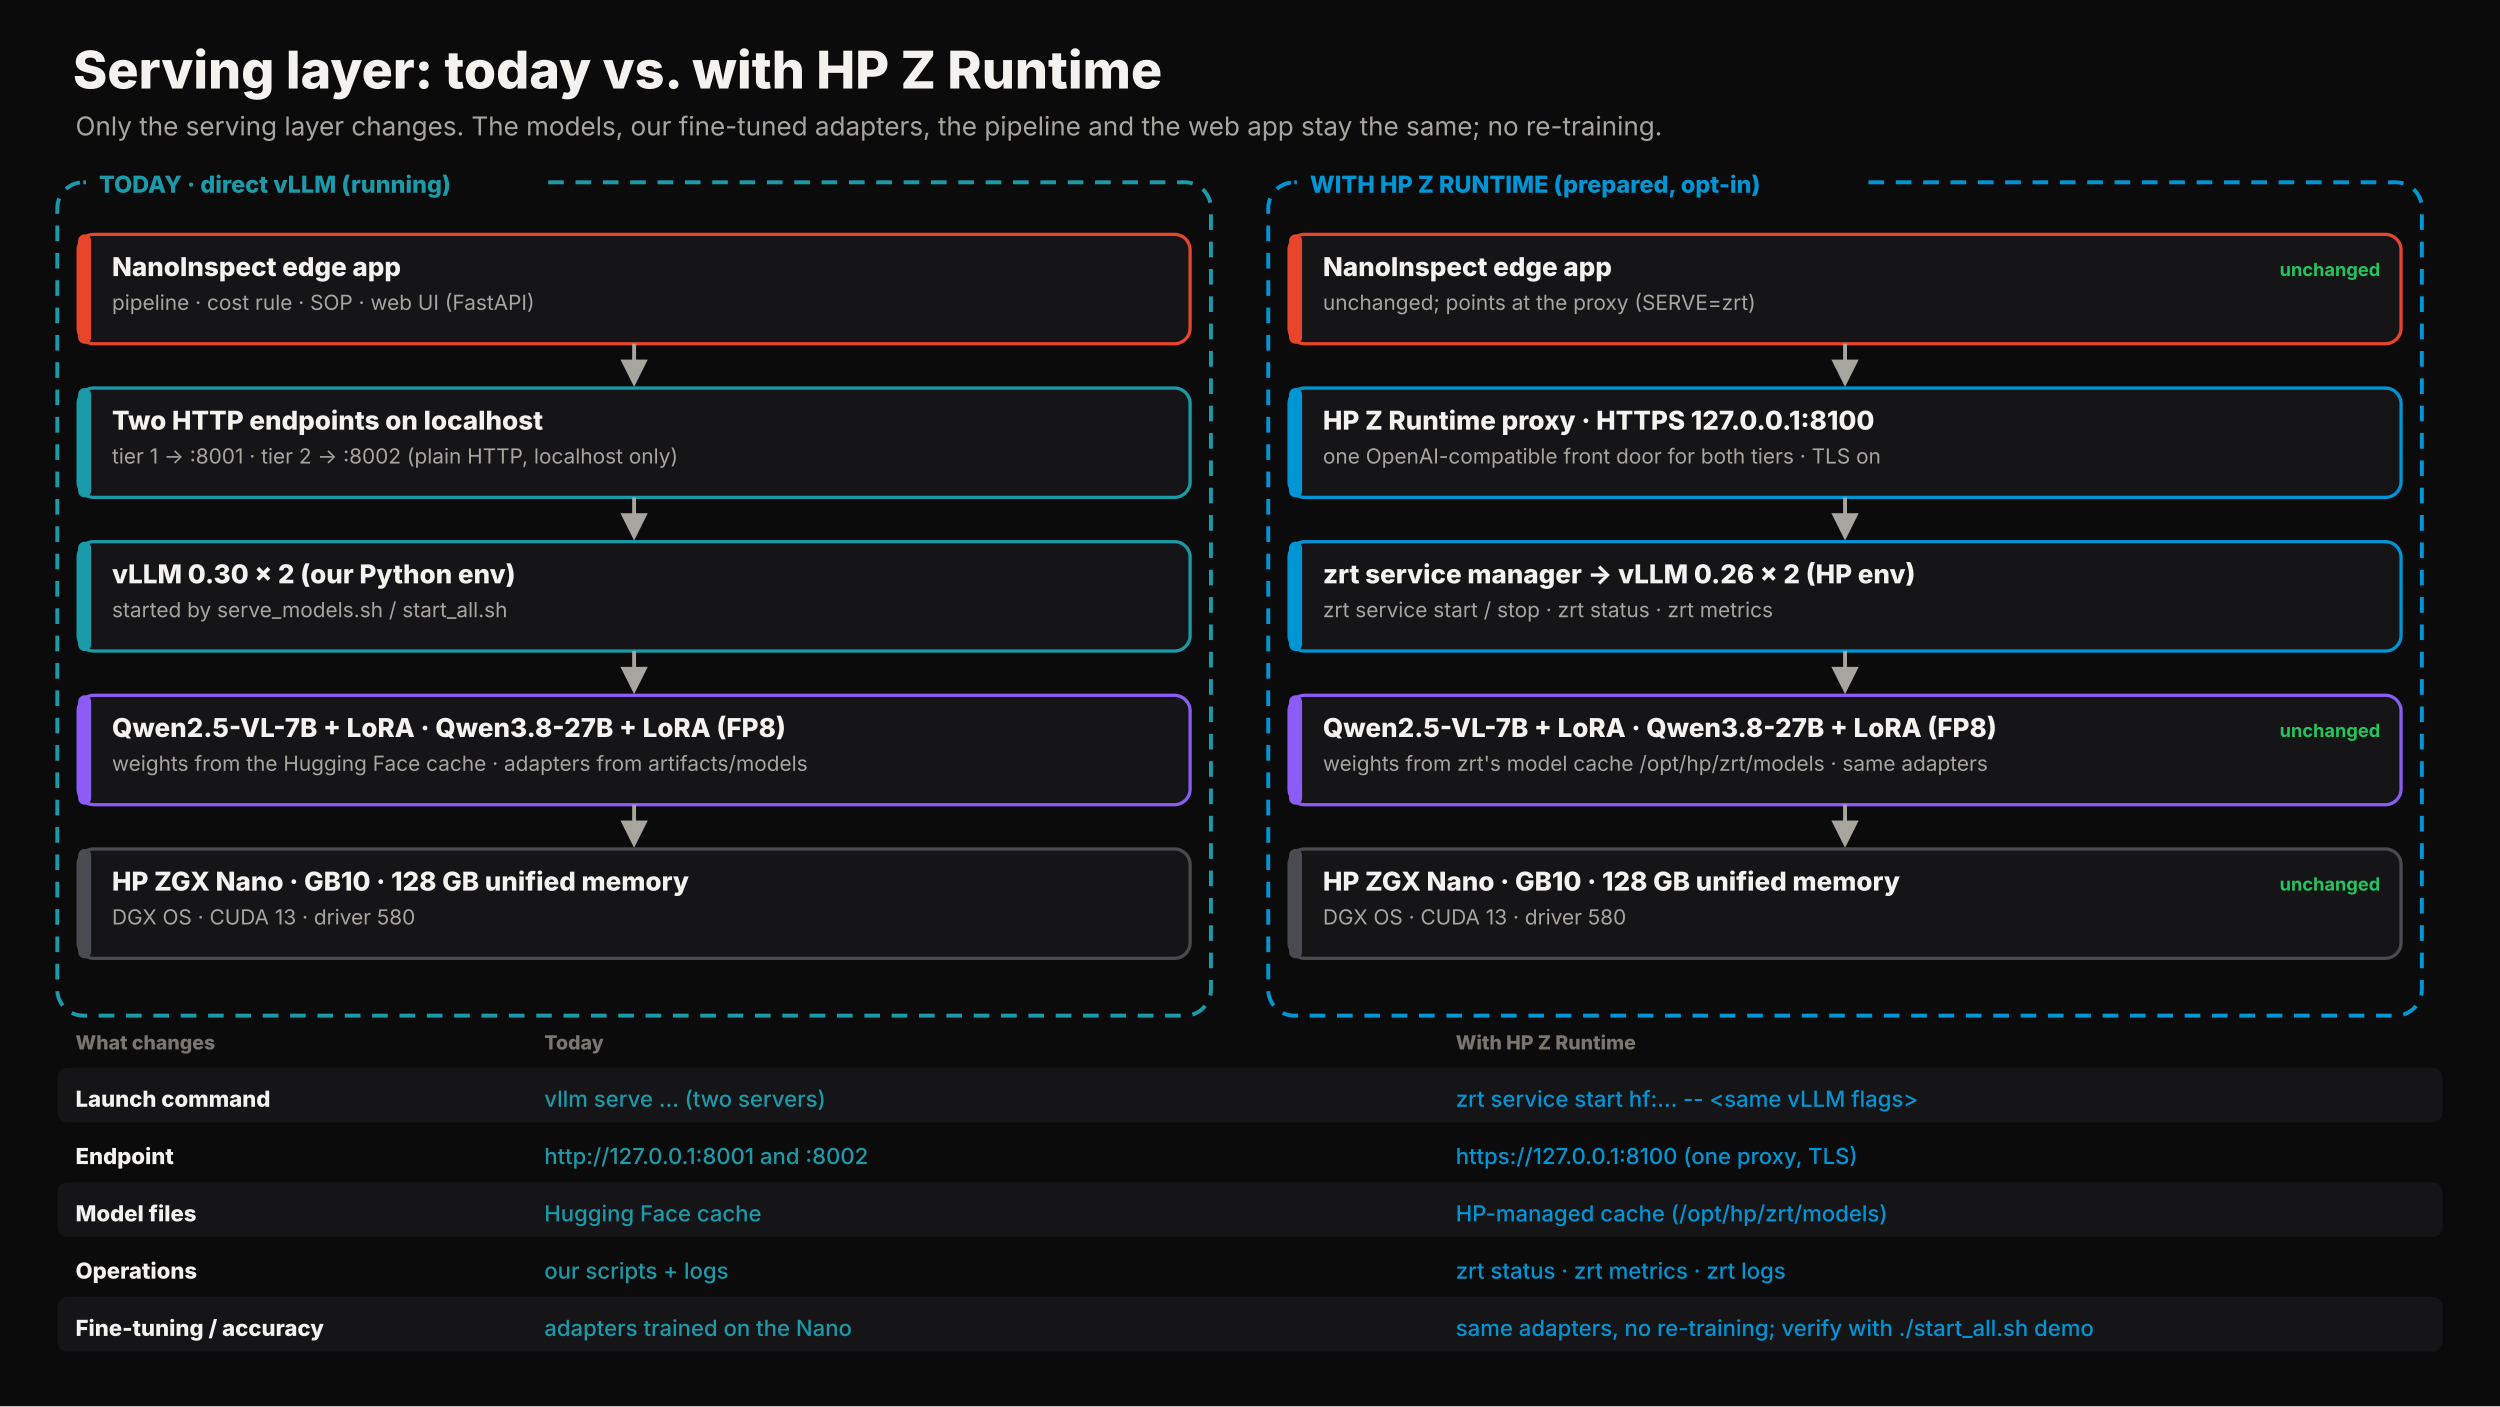
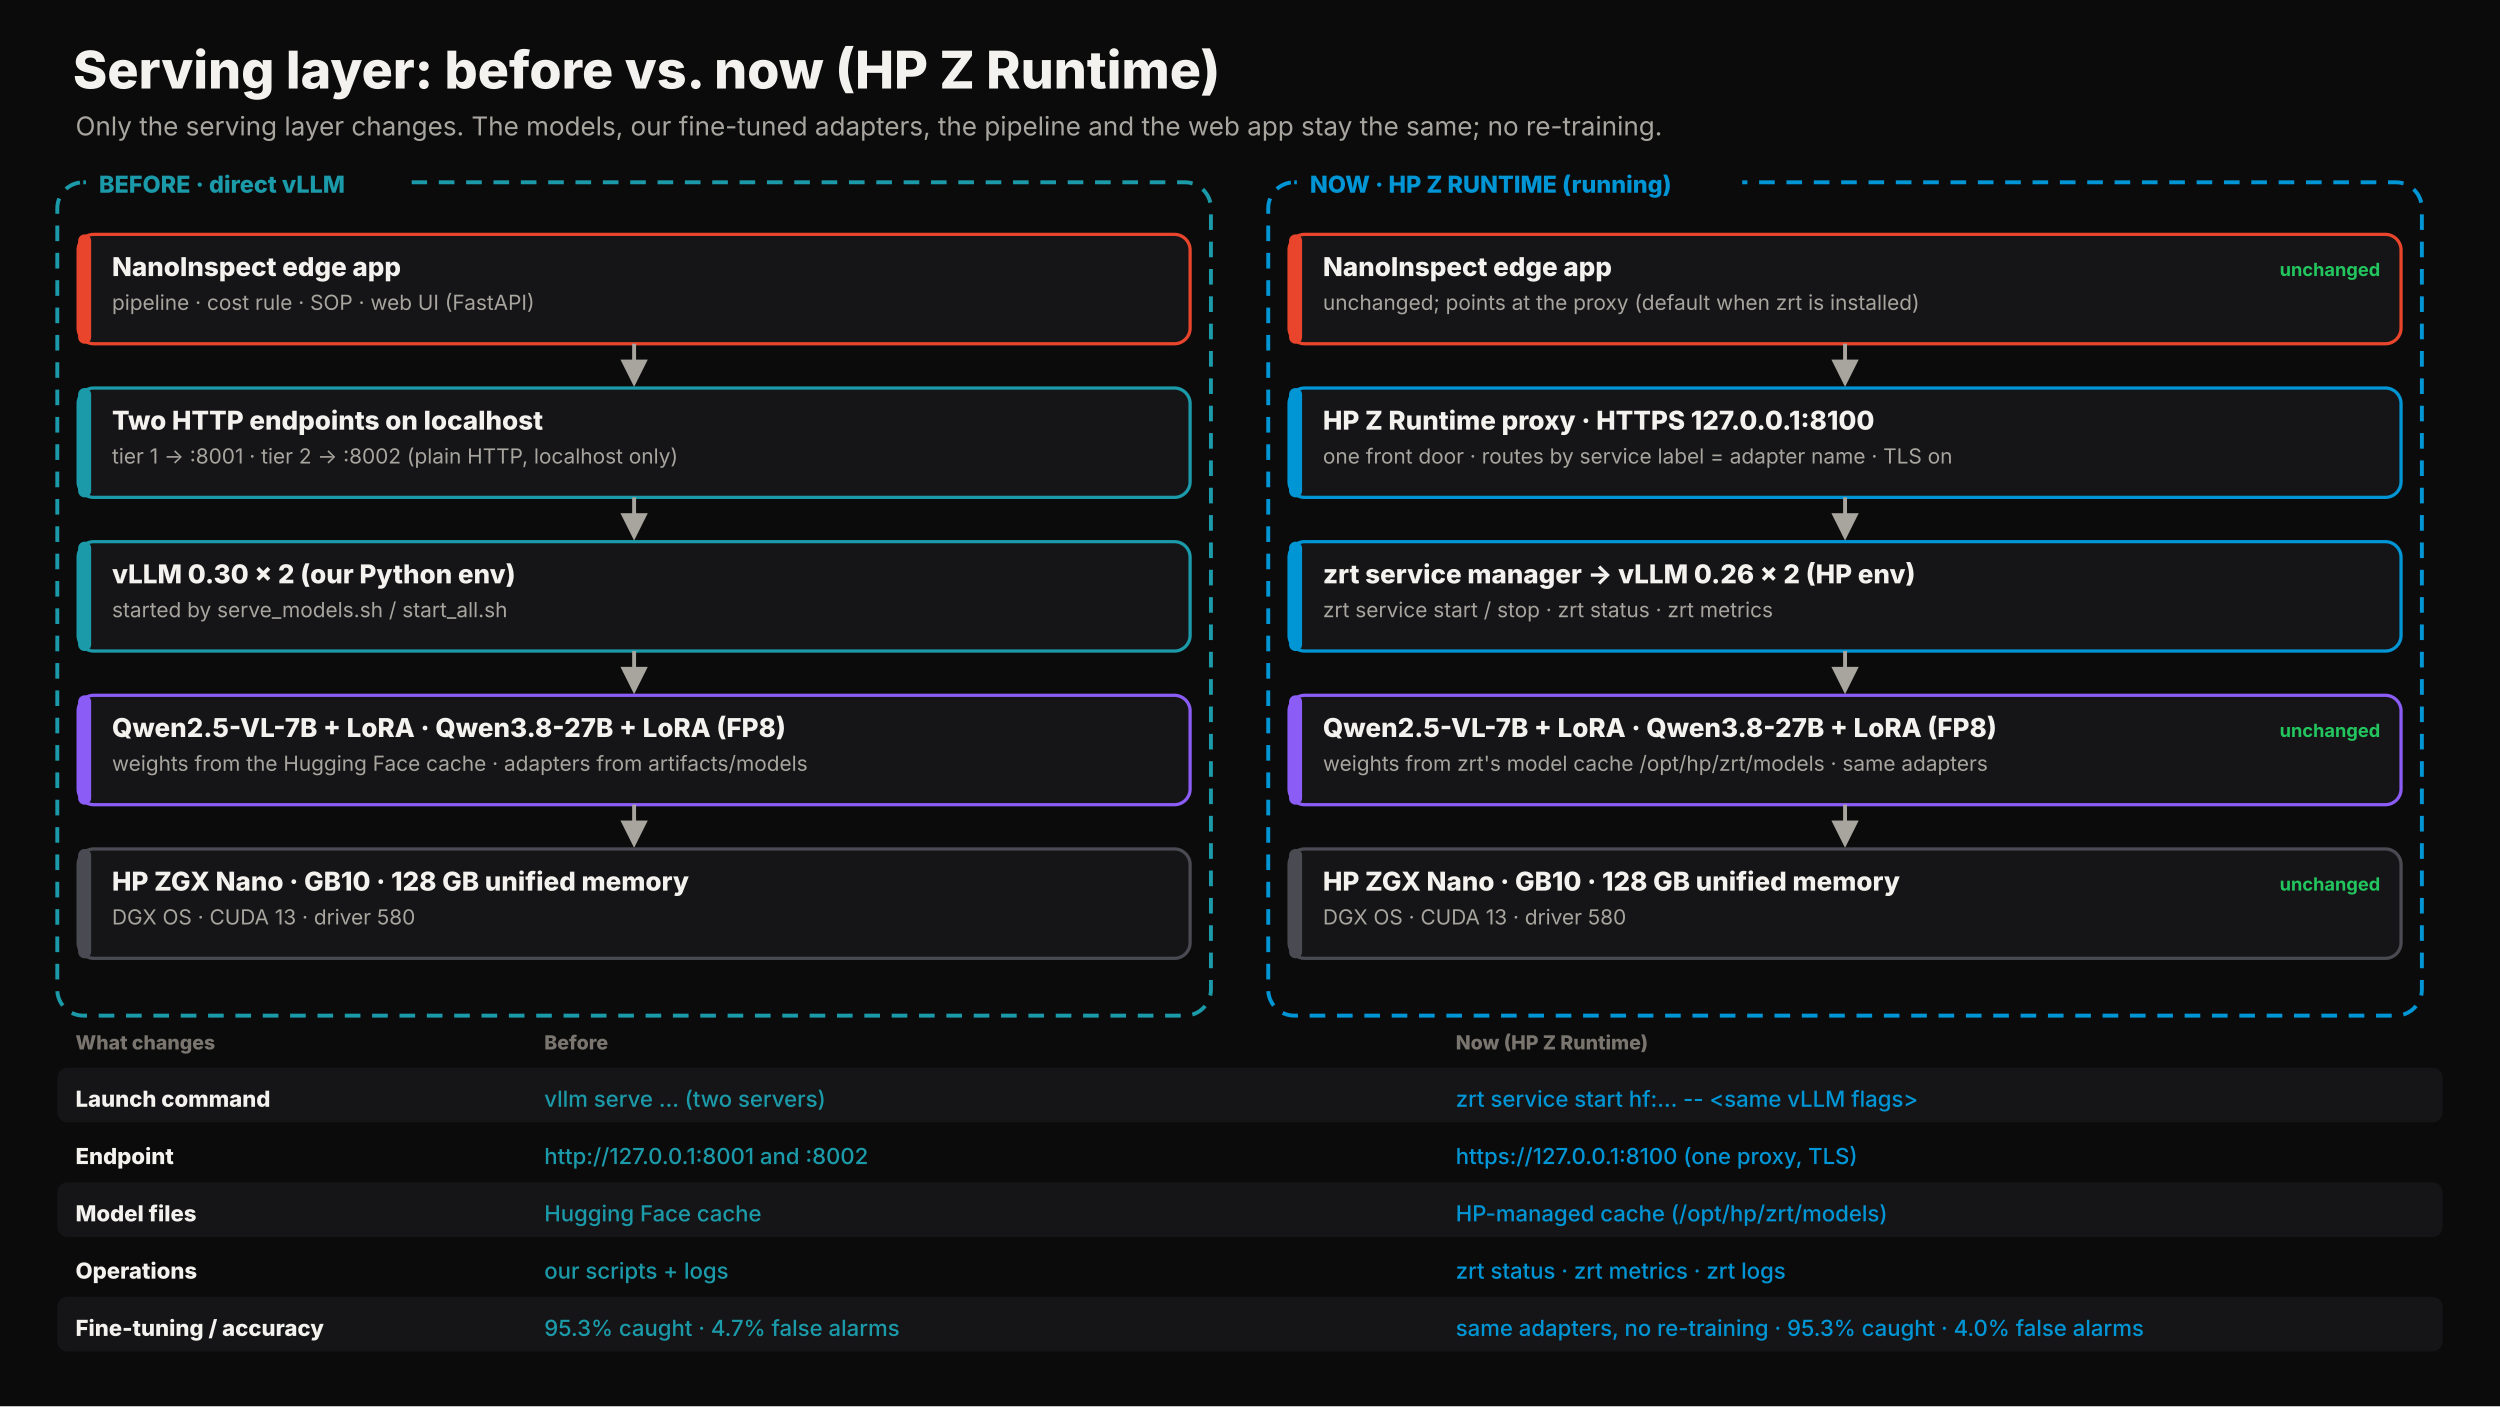
<svg xmlns="http://www.w3.org/2000/svg" viewBox="0 0 1920 1080" width="1920" height="1080">
  <rect width="1920" height="1080" fill="#0b0b0c" />
-   <text x="56" y="68" font-size="40" font-weight="800" fill="#f4f2ee" text-anchor="start" font-family="Inter,Segoe UI,Helvetica,Arial,sans-serif">Serving layer: today vs. with HP Z Runtime</text>
+   <text x="56" y="68" font-size="40" font-weight="800" fill="#f4f2ee" text-anchor="start" font-family="Inter,Segoe UI,Helvetica,Arial,sans-serif">Serving layer: before vs. now (HP Z Runtime)</text>
  <text x="58" y="104" font-size="20" font-weight="400" fill="#a8a59f" text-anchor="start" font-family="Inter,Segoe UI,Helvetica,Arial,sans-serif">Only the serving layer changes. The models, our fine-tuned adapters, the pipeline and the web app stay the same; no re-training.</text>
  <rect x="44" y="140" width="886" height="640" rx="20" fill="none" stroke="#1b9aaa" stroke-width="3" stroke-dasharray="12 9" />
-   <rect x="66" y="126" width="353.5" height="30" fill="#0b0b0c" />
-   <text x="76" y="148" font-size="18" font-weight="800" fill="#1b9aaa" text-anchor="start" font-family="Inter,Segoe UI,Helvetica,Arial,sans-serif">TODAY · direct vLLM (running)</text>
+   <rect x="66" y="126" width="250.0" height="30" fill="#0b0b0c" />
+   <text x="76" y="148" font-size="18" font-weight="800" fill="#1b9aaa" text-anchor="start" font-family="Inter,Segoe UI,Helvetica,Arial,sans-serif">BEFORE · direct vLLM</text>
  <rect x="60" y="180" width="854" height="84" rx="12" fill="#151517" stroke="#e8452c" stroke-width="2.5" />
  <rect x="60" y="180" width="10" height="84" rx="5" fill="#e8452c" />
  <text x="86" y="212" font-size="20" font-weight="800" fill="#f4f2ee" text-anchor="start" font-family="Inter,Segoe UI,Helvetica,Arial,sans-serif">NanoInspect edge app</text>
  <text x="86" y="238" font-size="16" font-weight="400" fill="#a8a59f" text-anchor="start" font-family="Inter,Segoe UI,Helvetica,Arial,sans-serif">pipeline · cost rule · SOP · web UI (FastAPI)</text>
  <path d="M487,264 L487,294" stroke="#a8a59f" stroke-width="3" marker-end="url(#mk)" />
  <rect x="60" y="298" width="854" height="84" rx="12" fill="#151517" stroke="#1b9aaa" stroke-width="2.5" />
  <rect x="60" y="298" width="10" height="84" rx="5" fill="#1b9aaa" />
  <text x="86" y="330" font-size="20" font-weight="800" fill="#f4f2ee" text-anchor="start" font-family="Inter,Segoe UI,Helvetica,Arial,sans-serif">Two HTTP endpoints on localhost</text>
  <text x="86" y="356" font-size="16" font-weight="400" fill="#a8a59f" text-anchor="start" font-family="Inter,Segoe UI,Helvetica,Arial,sans-serif">tier 1 → :8001 · tier 2 → :8002 (plain HTTP, localhost only)</text>
  <path d="M487,382 L487,412" stroke="#a8a59f" stroke-width="3" marker-end="url(#mk)" />
  <rect x="60" y="416" width="854" height="84" rx="12" fill="#151517" stroke="#1b9aaa" stroke-width="2.5" />
  <rect x="60" y="416" width="10" height="84" rx="5" fill="#1b9aaa" />
  <text x="86" y="448" font-size="20" font-weight="800" fill="#f4f2ee" text-anchor="start" font-family="Inter,Segoe UI,Helvetica,Arial,sans-serif">vLLM 0.30 × 2 (our Python env)</text>
  <text x="86" y="474" font-size="16" font-weight="400" fill="#a8a59f" text-anchor="start" font-family="Inter,Segoe UI,Helvetica,Arial,sans-serif">started by serve_models.sh / start_all.sh</text>
  <path d="M487,500 L487,530" stroke="#a8a59f" stroke-width="3" marker-end="url(#mk)" />
  <rect x="60" y="534" width="854" height="84" rx="12" fill="#151517" stroke="#8b5cf6" stroke-width="2.5" />
  <rect x="60" y="534" width="10" height="84" rx="5" fill="#8b5cf6" />
  <text x="86" y="566" font-size="20" font-weight="800" fill="#f4f2ee" text-anchor="start" font-family="Inter,Segoe UI,Helvetica,Arial,sans-serif">Qwen2.5-VL-7B + LoRA · Qwen3.8-27B + LoRA (FP8)</text>
  <text x="86" y="592" font-size="16" font-weight="400" fill="#a8a59f" text-anchor="start" font-family="Inter,Segoe UI,Helvetica,Arial,sans-serif">weights from the Hugging Face cache · adapters from artifacts/models</text>
  <path d="M487,618 L487,648" stroke="#a8a59f" stroke-width="3" marker-end="url(#mk)" />
  <rect x="60" y="652" width="854" height="84" rx="12" fill="#151517" stroke="#4a4a52" stroke-width="2.5" />
  <rect x="60" y="652" width="10" height="84" rx="5" fill="#4a4a52" />
  <text x="86" y="684" font-size="20" font-weight="800" fill="#f4f2ee" text-anchor="start" font-family="Inter,Segoe UI,Helvetica,Arial,sans-serif">HP ZGX Nano · GB10 · 128 GB unified memory</text>
  <text x="86" y="710" font-size="16" font-weight="400" fill="#a8a59f" text-anchor="start" font-family="Inter,Segoe UI,Helvetica,Arial,sans-serif">DGX OS · CUDA 13 · driver 580</text>
  <rect x="974" y="140" width="886" height="640" rx="20" fill="none" stroke="#0096d6" stroke-width="3" stroke-dasharray="12 9" />
-   <rect x="996" y="126" width="434.0" height="30" fill="#0b0b0c" />
-   <text x="1006" y="148" font-size="18" font-weight="800" fill="#0096d6" text-anchor="start" font-family="Inter,Segoe UI,Helvetica,Arial,sans-serif">WITH HP Z RUNTIME (prepared, opt-in)</text>
+   <rect x="996" y="126" width="342.0" height="30" fill="#0b0b0c" />
+   <text x="1006" y="148" font-size="18" font-weight="800" fill="#0096d6" text-anchor="start" font-family="Inter,Segoe UI,Helvetica,Arial,sans-serif">NOW · HP Z RUNTIME (running)</text>
  <rect x="990" y="180" width="854" height="84" rx="12" fill="#151517" stroke="#e8452c" stroke-width="2.5" />
  <rect x="990" y="180" width="10" height="84" rx="5" fill="#e8452c" />
  <text x="1016" y="212" font-size="20" font-weight="800" fill="#f4f2ee" text-anchor="start" font-family="Inter,Segoe UI,Helvetica,Arial,sans-serif">NanoInspect edge app</text>
-   <text x="1016" y="238" font-size="16" font-weight="400" fill="#a8a59f" text-anchor="start" font-family="Inter,Segoe UI,Helvetica,Arial,sans-serif">unchanged; points at the proxy (SERVE=zrt)</text>
+   <text x="1016" y="238" font-size="16" font-weight="400" fill="#a8a59f" text-anchor="start" font-family="Inter,Segoe UI,Helvetica,Arial,sans-serif">unchanged; points at the proxy (default when zrt is installed)</text>
  <text x="1828" y="212" font-size="14" font-weight="700" fill="#22c55e" text-anchor="end" font-family="Inter,Segoe UI,Helvetica,Arial,sans-serif">unchanged</text>
  <path d="M1417,264 L1417,294" stroke="#a8a59f" stroke-width="3" marker-end="url(#mk)" />
  <rect x="990" y="298" width="854" height="84" rx="12" fill="#151517" stroke="#0096d6" stroke-width="2.5" />
  <rect x="990" y="298" width="10" height="84" rx="5" fill="#0096d6" />
  <text x="1016" y="330" font-size="20" font-weight="800" fill="#f4f2ee" text-anchor="start" font-family="Inter,Segoe UI,Helvetica,Arial,sans-serif">HP Z Runtime proxy · HTTPS 127.0.0.1:8100</text>
-   <text x="1016" y="356" font-size="16" font-weight="400" fill="#a8a59f" text-anchor="start" font-family="Inter,Segoe UI,Helvetica,Arial,sans-serif">one OpenAI-compatible front door for both tiers · TLS on</text>
+   <text x="1016" y="356" font-size="16" font-weight="400" fill="#a8a59f" text-anchor="start" font-family="Inter,Segoe UI,Helvetica,Arial,sans-serif">one front door · routes by service label = adapter name · TLS on</text>
  <path d="M1417,382 L1417,412" stroke="#a8a59f" stroke-width="3" marker-end="url(#mk)" />
  <rect x="990" y="416" width="854" height="84" rx="12" fill="#151517" stroke="#0096d6" stroke-width="2.5" />
  <rect x="990" y="416" width="10" height="84" rx="5" fill="#0096d6" />
  <text x="1016" y="448" font-size="20" font-weight="800" fill="#f4f2ee" text-anchor="start" font-family="Inter,Segoe UI,Helvetica,Arial,sans-serif">zrt service manager → vLLM 0.26 × 2 (HP env)</text>
  <text x="1016" y="474" font-size="16" font-weight="400" fill="#a8a59f" text-anchor="start" font-family="Inter,Segoe UI,Helvetica,Arial,sans-serif">zrt service start / stop · zrt status · zrt metrics</text>
  <path d="M1417,500 L1417,530" stroke="#a8a59f" stroke-width="3" marker-end="url(#mk)" />
  <rect x="990" y="534" width="854" height="84" rx="12" fill="#151517" stroke="#8b5cf6" stroke-width="2.5" />
  <rect x="990" y="534" width="10" height="84" rx="5" fill="#8b5cf6" />
  <text x="1016" y="566" font-size="20" font-weight="800" fill="#f4f2ee" text-anchor="start" font-family="Inter,Segoe UI,Helvetica,Arial,sans-serif">Qwen2.5-VL-7B + LoRA · Qwen3.8-27B + LoRA (FP8)</text>
  <text x="1016" y="592" font-size="16" font-weight="400" fill="#a8a59f" text-anchor="start" font-family="Inter,Segoe UI,Helvetica,Arial,sans-serif">weights from zrt's model cache /opt/hp/zrt/models · same adapters</text>
  <text x="1828" y="566" font-size="14" font-weight="700" fill="#22c55e" text-anchor="end" font-family="Inter,Segoe UI,Helvetica,Arial,sans-serif">unchanged</text>
  <path d="M1417,618 L1417,648" stroke="#a8a59f" stroke-width="3" marker-end="url(#mk)" />
  <rect x="990" y="652" width="854" height="84" rx="12" fill="#151517" stroke="#4a4a52" stroke-width="2.5" />
  <rect x="990" y="652" width="10" height="84" rx="5" fill="#4a4a52" />
  <text x="1016" y="684" font-size="20" font-weight="800" fill="#f4f2ee" text-anchor="start" font-family="Inter,Segoe UI,Helvetica,Arial,sans-serif">HP ZGX Nano · GB10 · 128 GB unified memory</text>
  <text x="1016" y="710" font-size="16" font-weight="400" fill="#a8a59f" text-anchor="start" font-family="Inter,Segoe UI,Helvetica,Arial,sans-serif">DGX OS · CUDA 13 · driver 580</text>
  <text x="1828" y="684" font-size="14" font-weight="700" fill="#22c55e" text-anchor="end" font-family="Inter,Segoe UI,Helvetica,Arial,sans-serif">unchanged</text>
  <defs>
    <marker id="mk" viewBox="0 0 10 10" refX="8.5" refY="5" markerWidth="7" markerHeight="7" orient="auto">
      <path d="M0,0 L10,5 L0,10 z" fill="#a8a59f" />
    </marker>
  </defs>
  <text x="58" y="806" font-size="15" font-weight="800" fill="#7a766f" text-anchor="start" font-family="Inter,Segoe UI,Helvetica,Arial,sans-serif">What changes</text>
-   <text x="418" y="806" font-size="15" font-weight="800" fill="#7a766f" text-anchor="start" font-family="Inter,Segoe UI,Helvetica,Arial,sans-serif">Today</text>
-   <text x="1118" y="806" font-size="15" font-weight="800" fill="#7a766f" text-anchor="start" font-family="Inter,Segoe UI,Helvetica,Arial,sans-serif">With HP Z Runtime</text>
+   <text x="418" y="806" font-size="15" font-weight="800" fill="#7a766f" text-anchor="start" font-family="Inter,Segoe UI,Helvetica,Arial,sans-serif">Before</text>
+   <text x="1118" y="806" font-size="15" font-weight="800" fill="#7a766f" text-anchor="start" font-family="Inter,Segoe UI,Helvetica,Arial,sans-serif">Now (HP Z Runtime)</text>
  <rect x="44" y="820" width="1832" height="42" rx="8" fill="#151517" />
  <text x="58" y="850" font-size="17" font-weight="800" fill="#f4f2ee" text-anchor="start" font-family="Inter,Segoe UI,Helvetica,Arial,sans-serif">Launch command</text>
  <text x="418" y="850" font-size="17" font-weight="500" fill="#1b9aaa" text-anchor="start" font-family="Inter,Segoe UI,Helvetica,Arial,sans-serif">vllm serve …  (two servers)</text>
  <text x="1118" y="850" font-size="17" font-weight="500" fill="#0096d6" text-anchor="start" font-family="Inter,Segoe UI,Helvetica,Arial,sans-serif">zrt service start hf:… -- &lt;same vLLM flags&gt;</text>
  <rect x="44" y="864" width="1832" height="42" rx="8" fill="#0b0b0c" />
  <text x="58" y="894" font-size="17" font-weight="800" fill="#f4f2ee" text-anchor="start" font-family="Inter,Segoe UI,Helvetica,Arial,sans-serif">Endpoint</text>
  <text x="418" y="894" font-size="17" font-weight="500" fill="#1b9aaa" text-anchor="start" font-family="Inter,Segoe UI,Helvetica,Arial,sans-serif">http://127.0.0.1:8001 and :8002</text>
  <text x="1118" y="894" font-size="17" font-weight="500" fill="#0096d6" text-anchor="start" font-family="Inter,Segoe UI,Helvetica,Arial,sans-serif">https://127.0.0.1:8100 (one proxy, TLS)</text>
  <rect x="44" y="908" width="1832" height="42" rx="8" fill="#151517" />
  <text x="58" y="938" font-size="17" font-weight="800" fill="#f4f2ee" text-anchor="start" font-family="Inter,Segoe UI,Helvetica,Arial,sans-serif">Model files</text>
  <text x="418" y="938" font-size="17" font-weight="500" fill="#1b9aaa" text-anchor="start" font-family="Inter,Segoe UI,Helvetica,Arial,sans-serif">Hugging Face cache</text>
  <text x="1118" y="938" font-size="17" font-weight="500" fill="#0096d6" text-anchor="start" font-family="Inter,Segoe UI,Helvetica,Arial,sans-serif">HP-managed cache (/opt/hp/zrt/models)</text>
  <rect x="44" y="952" width="1832" height="42" rx="8" fill="#0b0b0c" />
  <text x="58" y="982" font-size="17" font-weight="800" fill="#f4f2ee" text-anchor="start" font-family="Inter,Segoe UI,Helvetica,Arial,sans-serif">Operations</text>
  <text x="418" y="982" font-size="17" font-weight="500" fill="#1b9aaa" text-anchor="start" font-family="Inter,Segoe UI,Helvetica,Arial,sans-serif">our scripts + logs</text>
  <text x="1118" y="982" font-size="17" font-weight="500" fill="#0096d6" text-anchor="start" font-family="Inter,Segoe UI,Helvetica,Arial,sans-serif">zrt status · zrt metrics · zrt logs</text>
  <rect x="44" y="996" width="1832" height="42" rx="8" fill="#151517" />
  <text x="58" y="1026" font-size="17" font-weight="800" fill="#f4f2ee" text-anchor="start" font-family="Inter,Segoe UI,Helvetica,Arial,sans-serif">Fine-tuning / accuracy</text>
-   <text x="418" y="1026" font-size="17" font-weight="500" fill="#1b9aaa" text-anchor="start" font-family="Inter,Segoe UI,Helvetica,Arial,sans-serif">adapters trained on the Nano</text>
-   <text x="1118" y="1026" font-size="17" font-weight="500" fill="#0096d6" text-anchor="start" font-family="Inter,Segoe UI,Helvetica,Arial,sans-serif">same adapters, no re-training; verify with ./start_all.sh demo</text>
+   <text x="418" y="1026" font-size="17" font-weight="500" fill="#1b9aaa" text-anchor="start" font-family="Inter,Segoe UI,Helvetica,Arial,sans-serif">95.3% caught · 4.7% false alarms</text>
+   <text x="1118" y="1026" font-size="17" font-weight="500" fill="#0096d6" text-anchor="start" font-family="Inter,Segoe UI,Helvetica,Arial,sans-serif">same adapters, no re-training · 95.3% caught · 4.0% false alarms</text>
</svg>
